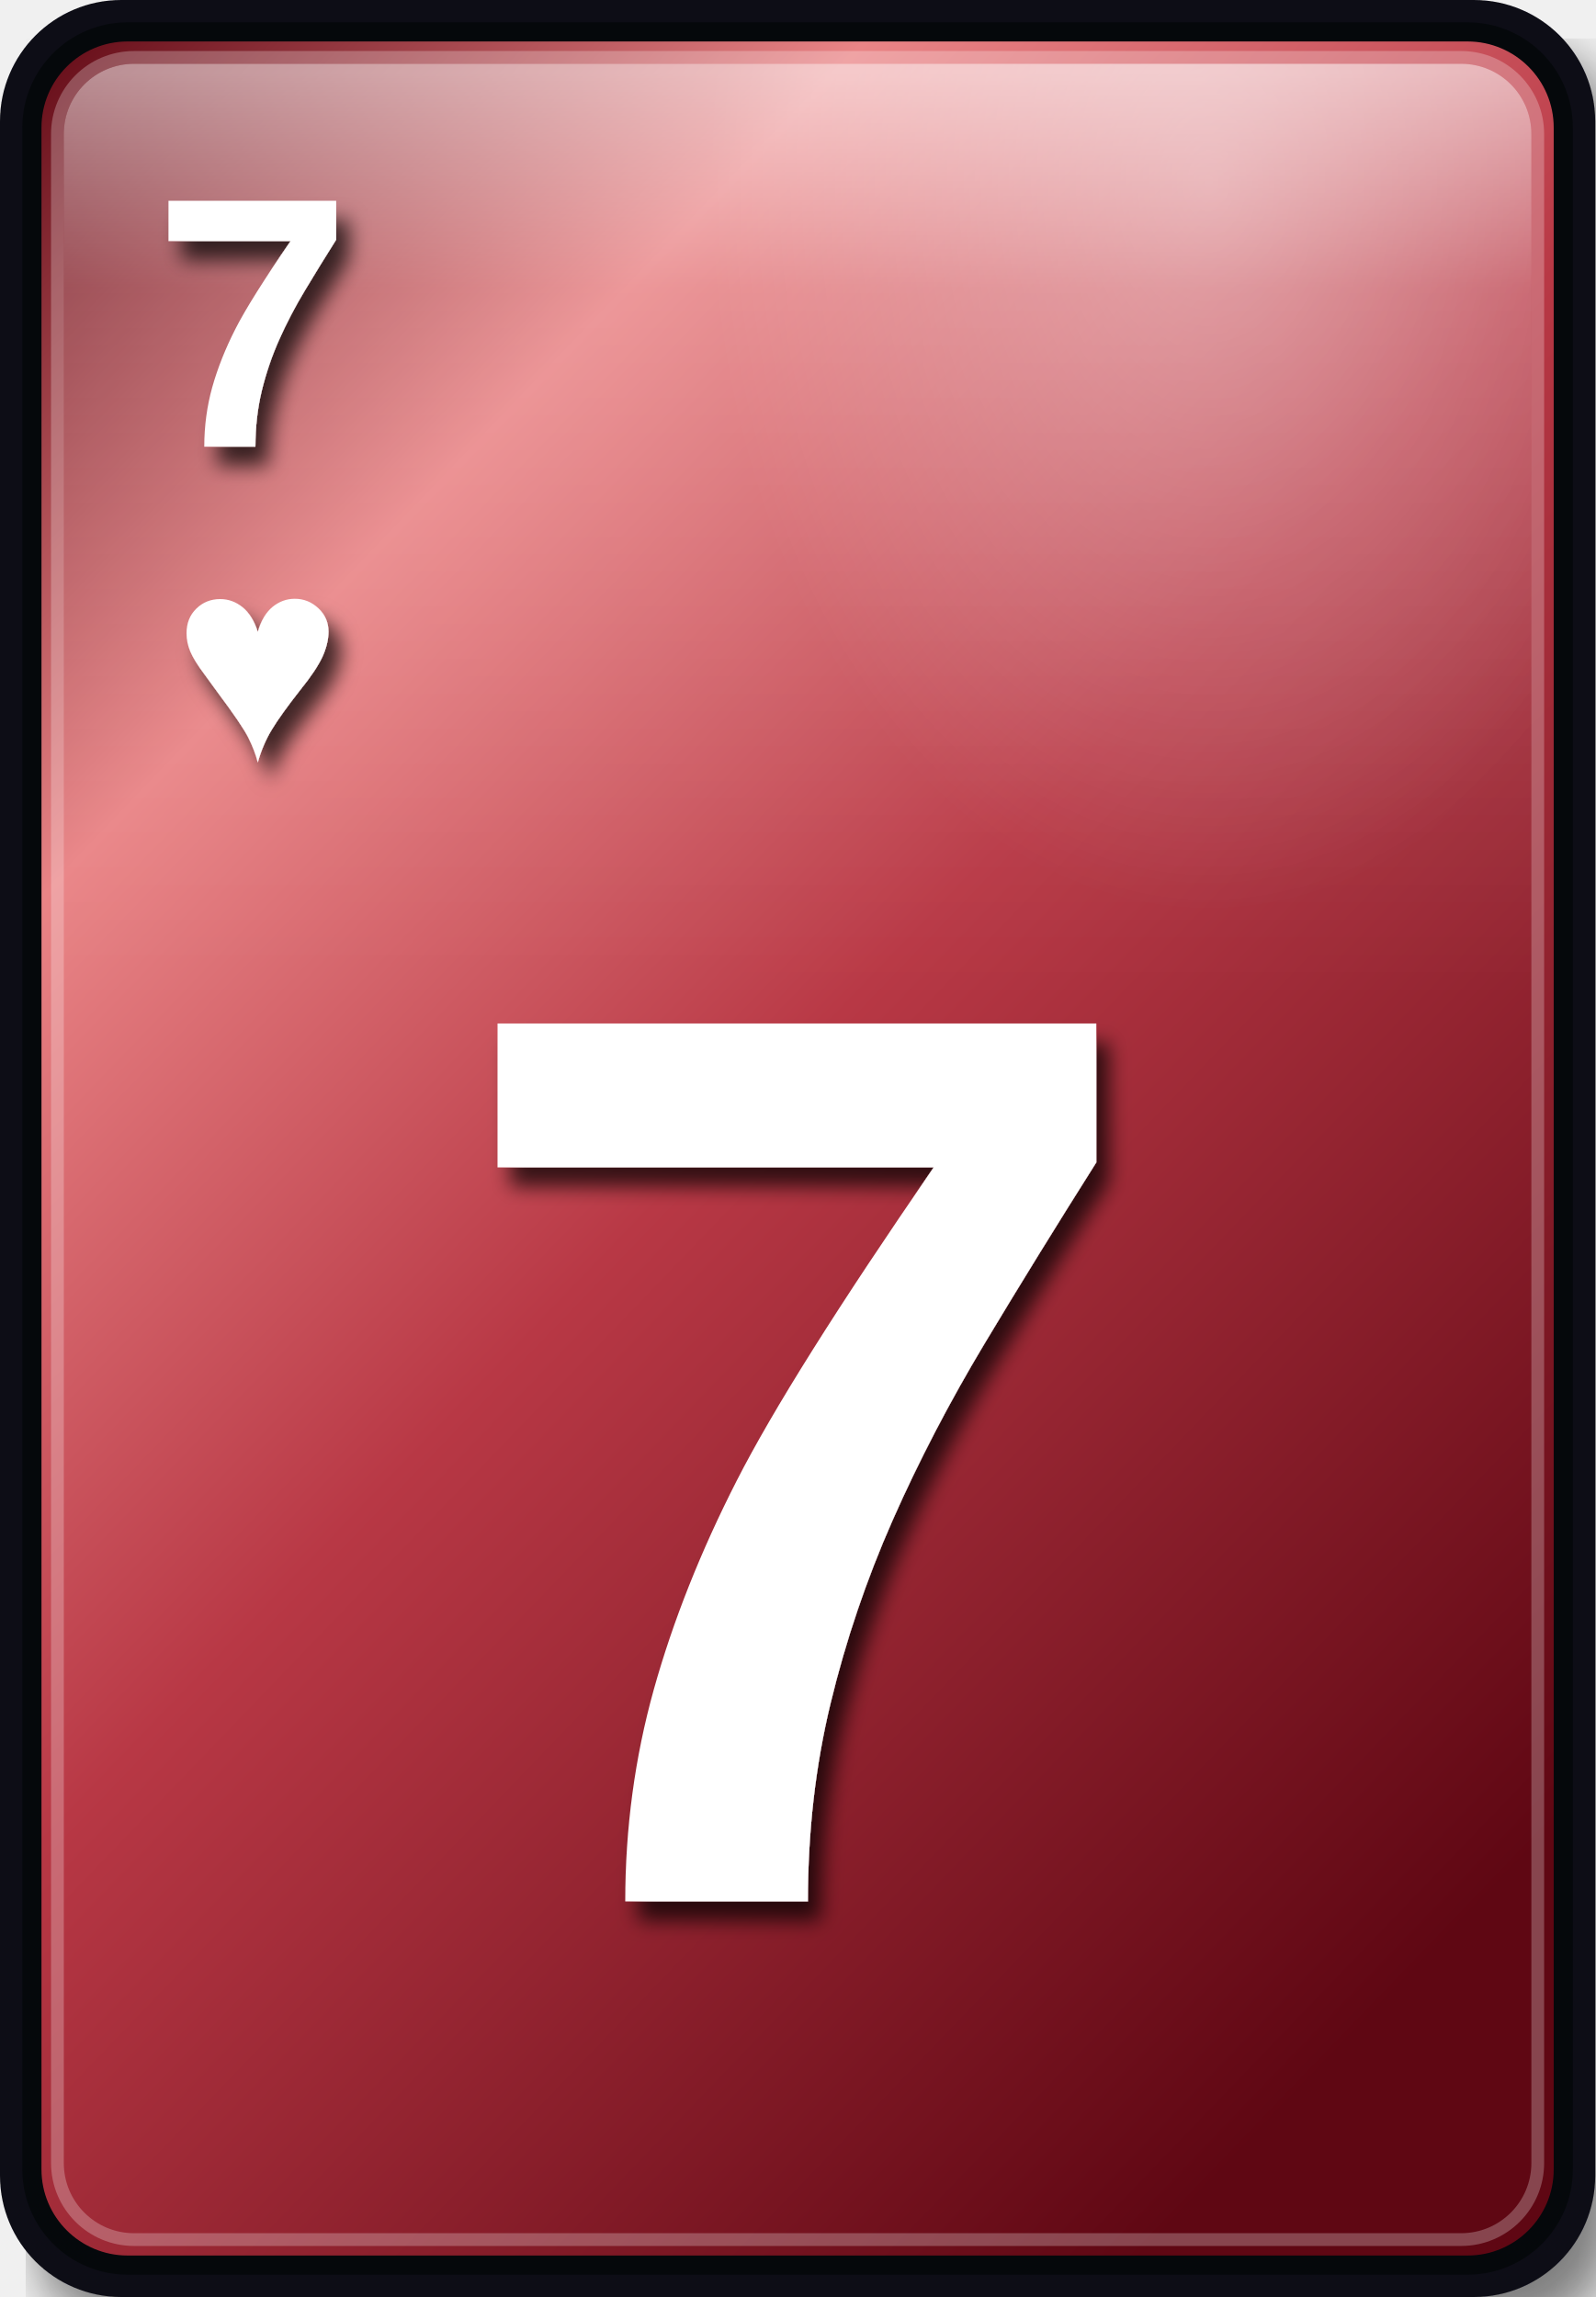
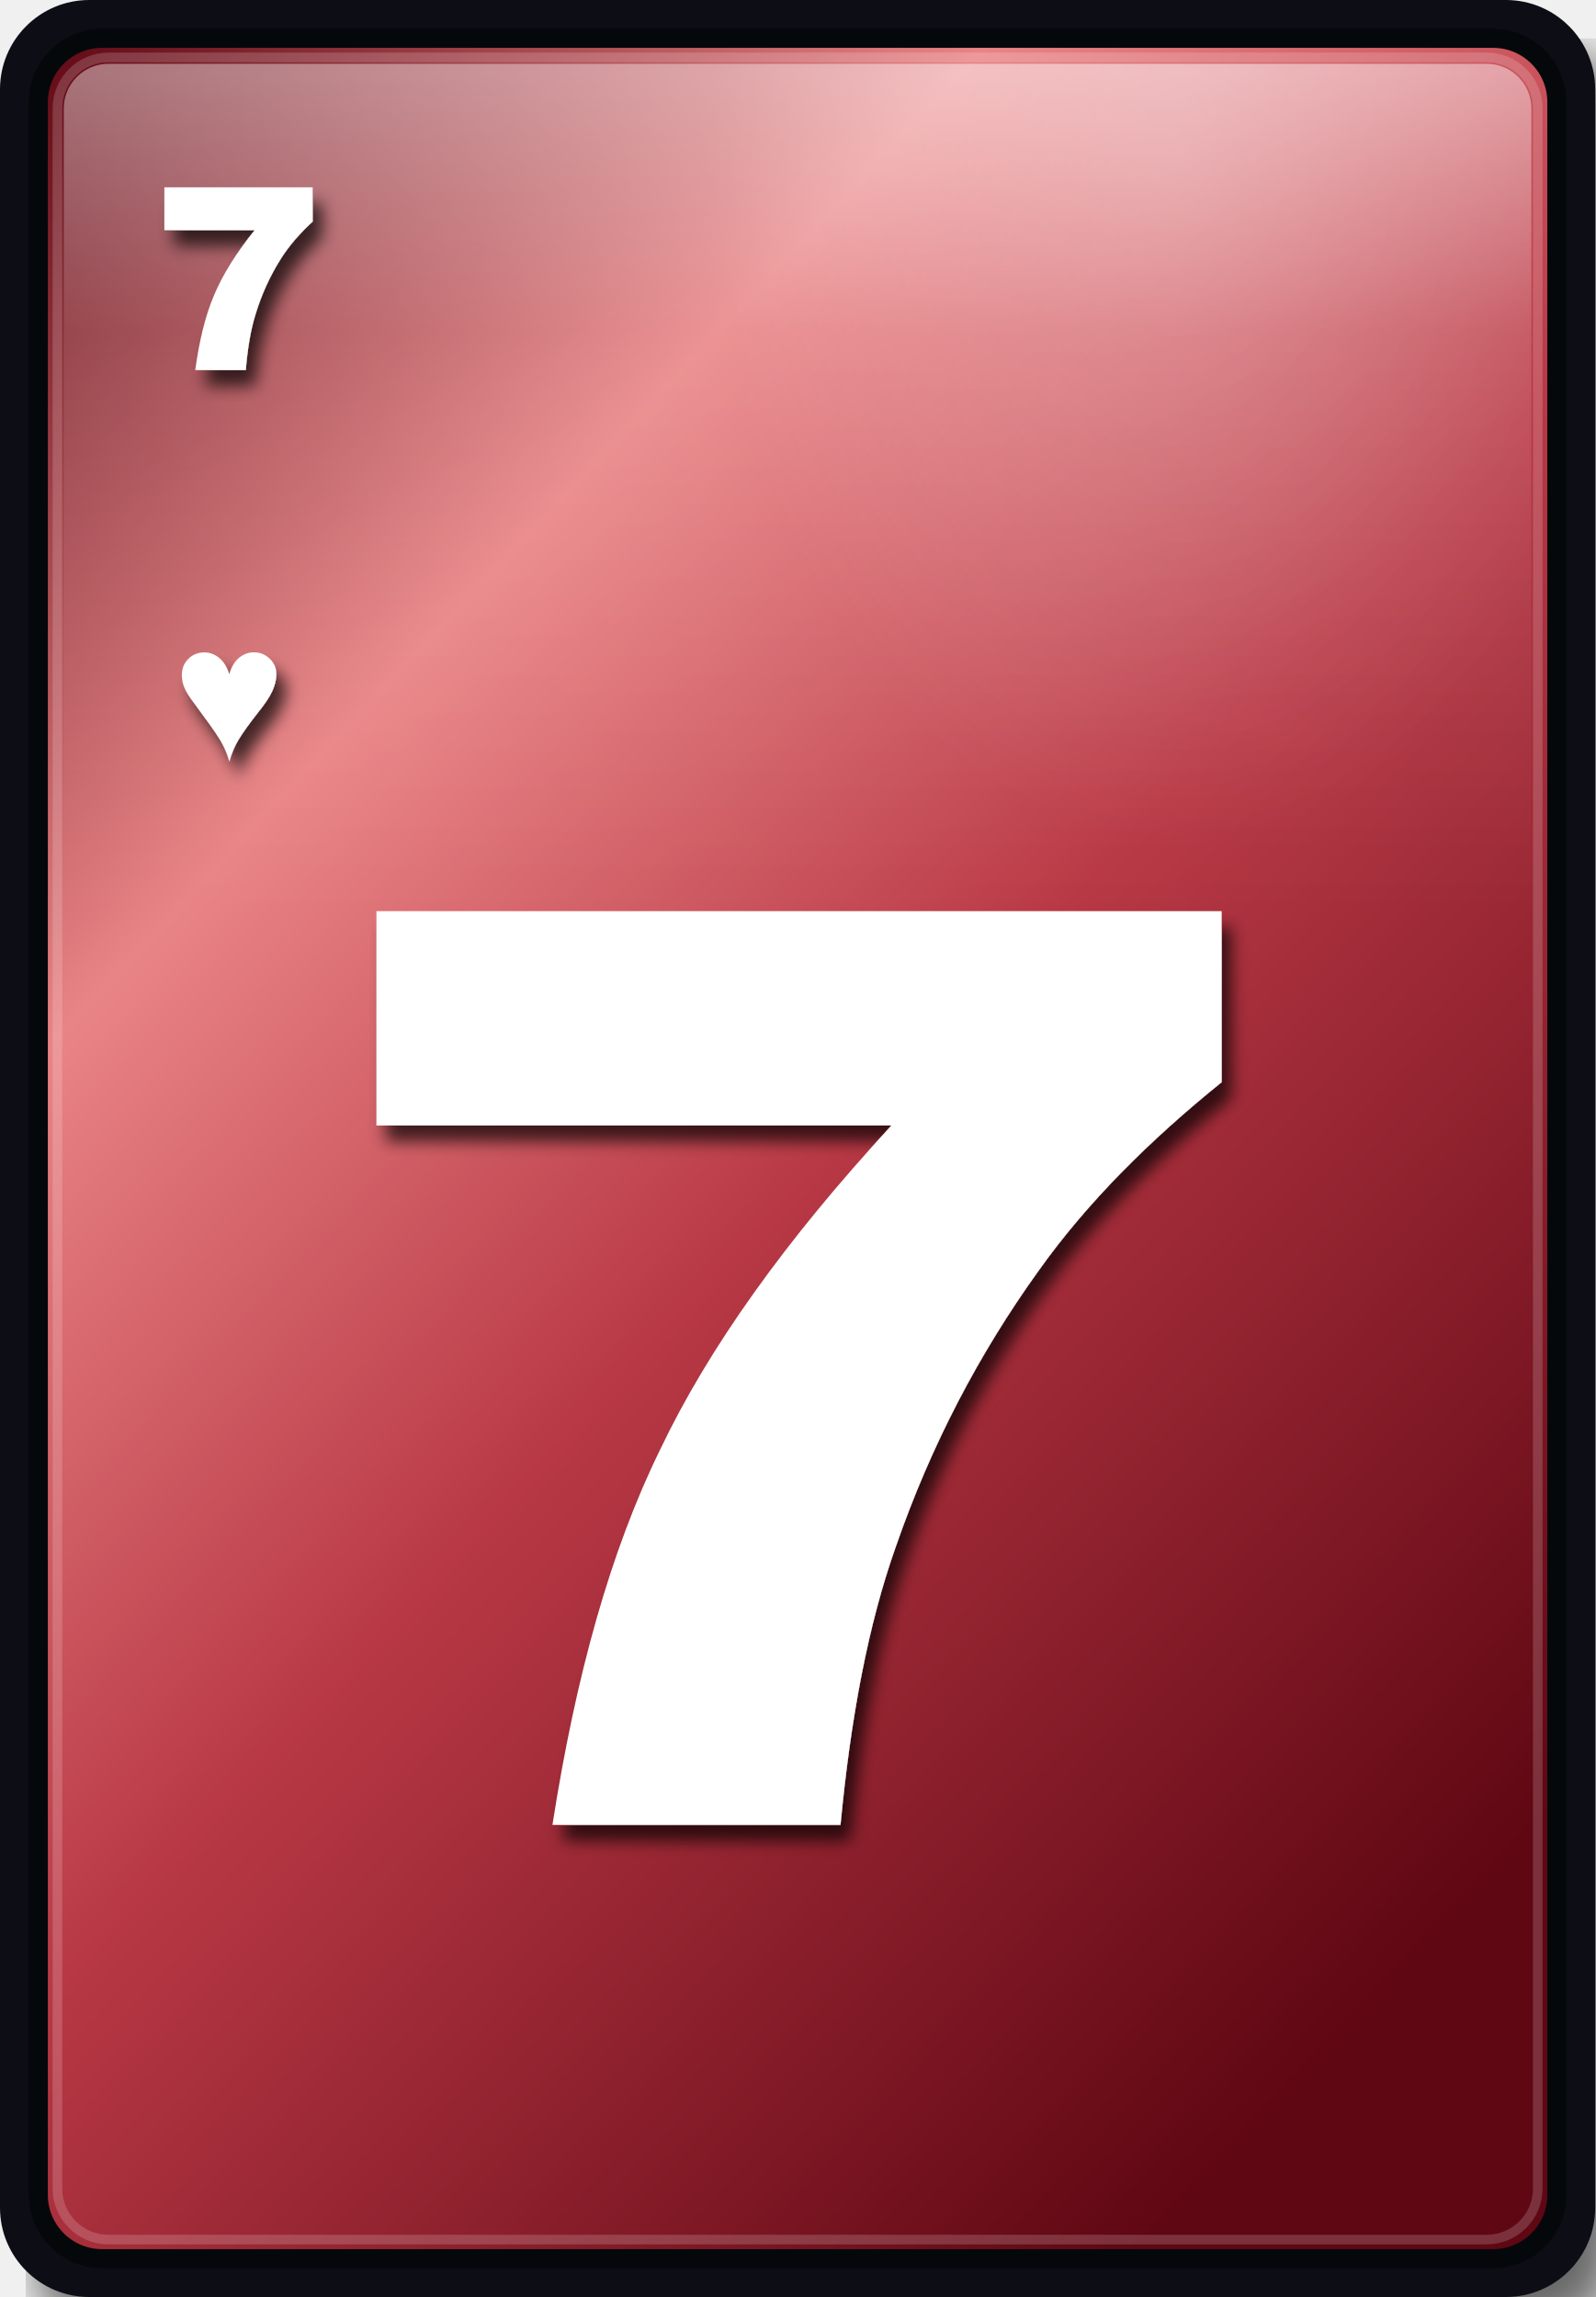
<svg xmlns="http://www.w3.org/2000/svg" viewBox="0 0 250 360">
-   <g transform="translate(0 0) scale(1)">
+   <g transform="translate(0 0) scale(1)" shape-rendering="geometricPrecision" text-rendering="geometricPrecision">
    <defs>
-       <linearGradient id="gradient-7h" x1="0" y1="0" x2="0.72" y2="1">
+       <linearGradient id="gradient-7h" x1="0" y1="0" x2=".72" y2="1">
        <stop stop-color="#5f0713" />
-         <stop offset=".26" stop-color="#e98486" />
-         <stop offset=".54" stop-color="#b83845" />
+         <stop offset=".3" stop-color="#e98486" />
+         <stop offset=".58" stop-color="#b83845" />
        <stop offset="1" stop-color="#5f0713" />
      </linearGradient>
      <linearGradient id="shine-7h" x1="0" y1="0" x2="0" y2="1">
-         <stop stop-color="#fff" stop-opacity=".52" />
-         <stop offset=".1" stop-color="#fff" stop-opacity=".16" />
-         <stop offset=".43" stop-color="#fff" stop-opacity="0" />
+         <stop stop-color="#fff" stop-opacity=".42" />
+         <stop offset=".12" stop-color="#fff" stop-opacity=".12" />
+         <stop offset=".39" stop-color="#fff" stop-opacity="0" />
      </linearGradient>
-       <radialGradient id="glow-7h" cx="78%" cy="5%" r="68%">
-         <stop stop-color="#fff" stop-opacity=".35" />
-         <stop offset=".5" stop-color="#fff" stop-opacity="0" />
+       <radialGradient id="glow-7h" cx="76%" cy="4%" r="66%">
+         <stop stop-color="#fff" stop-opacity=".22" />
+         <stop offset=".48" stop-color="#fff" stop-opacity="0" />
      </radialGradient>
-       <filter id="shadow-7h" x="-20%" y="-20%" width="140%" height="140%">
-         <feDropShadow dx="4" dy="6" stdDeviation="4" flood-color="#000" flood-opacity=".48" />
+       <filter id="shadow-7h" x="-20%" y="-20%" width="145%" height="150%">
+         <feDropShadow dx="4" dy="6" stdDeviation="4" flood-color="#000" flood-opacity=".58" />
      </filter>
-       <filter id="text-shadow-7h" x="-20%" y="-20%" width="140%" height="150%">
-         <feDropShadow dx="2" dy="3" stdDeviation="1.5" flood-color="#000" flood-opacity=".72" />
+       <filter id="text-shadow-7h" x="-25%" y="-25%" width="150%" height="155%">
+         <feDropShadow dx="1.5" dy="2.5" stdDeviation="1.2" flood-color="#000" flood-opacity=".7" />
      </filter>
    </defs>
-     <rect x="0" y="0" width="250" height="360" rx="19" fill="#0a0e14" filter="url(#shadow-7h)" />
-     <rect x="5" y="5" width="240" height="350" rx="15" fill="url(#gradient-7h)" stroke="#05080b" stroke-width="3" />
-     <rect x="9" y="9" width="232" height="342" rx="12" fill="none" stroke="#fff" stroke-opacity=".25" stroke-width="2" />
-     <rect x="10" y="10" width="230" height="340" rx="11" fill="url(#glow-7h)" />
-     <rect x="10" y="10" width="230" height="340" rx="11" fill="url(#shine-7h)" />
+     <rect x="0" y="0" width="250" height="360" rx="14" fill="#0a0e14" filter="url(#shadow-7h)" />
+     <rect x="6" y="6" width="238" height="348" rx="10" fill="url(#gradient-7h)" stroke="#05080b" stroke-width="3" />
+     <rect x="9" y="9" width="232" height="342" rx="8" fill="none" stroke="#fff" stroke-opacity=".17" stroke-width="1.5" />
+     <rect x="10" y="10" width="230" height="340" rx="7" fill="url(#glow-7h)" />
+     <rect x="10" y="10" width="230" height="340" rx="7" fill="url(#shine-7h)" />
    <g fill="#fff" filter="url(#text-shadow-7h)">
-       <text x="24" y="70" font-family="Arial Black, Arial, sans-serif" font-size="56" font-weight="900" letter-spacing="-3">7</text>
-       <text x="27" y="119" font-family="Georgia, 'Times New Roman', serif" font-size="45">♥</text>
-       <text x="125" y="298" text-anchor="middle" font-family="Arial Black, Arial, sans-serif" font-size="200" font-weight="900" letter-spacing="-7">7</text>
+       <path d="M0.044,-0.716L0.625,-0.716 0.625,-0.582C0.575,-0.536 0.532,-0.487 0.499,-0.434 0.458,-0.369 0.425,-0.297 0.401,-0.218 0.382,-0.157 0.37,-0.084 0.363,0L0.165,0C0.181,-0.117 0.205,-0.215 0.239,-0.294 0.272,-0.373 0.325,-0.458 0.398,-0.548L0.044,-0.548z" transform="matrix(40 0 0 40 24 58)" />
+       <text x="27" y="119" font-family="Georgia, 'Times New Roman', serif" font-size="30">♥</text>
+       <path d="M0.044,-0.716L0.625,-0.716 0.625,-0.582C0.575,-0.536 0.532,-0.487 0.499,-0.434 0.458,-0.369 0.425,-0.297 0.401,-0.218 0.382,-0.157 0.37,-0.084 0.363,0L0.165,0C0.181,-0.117 0.205,-0.215 0.239,-0.294 0.272,-0.373 0.325,-0.458 0.398,-0.548L0.044,-0.548z" transform="matrix(228 0 0 200 48.96289 286)" />
    </g>
  </g>
</svg>
